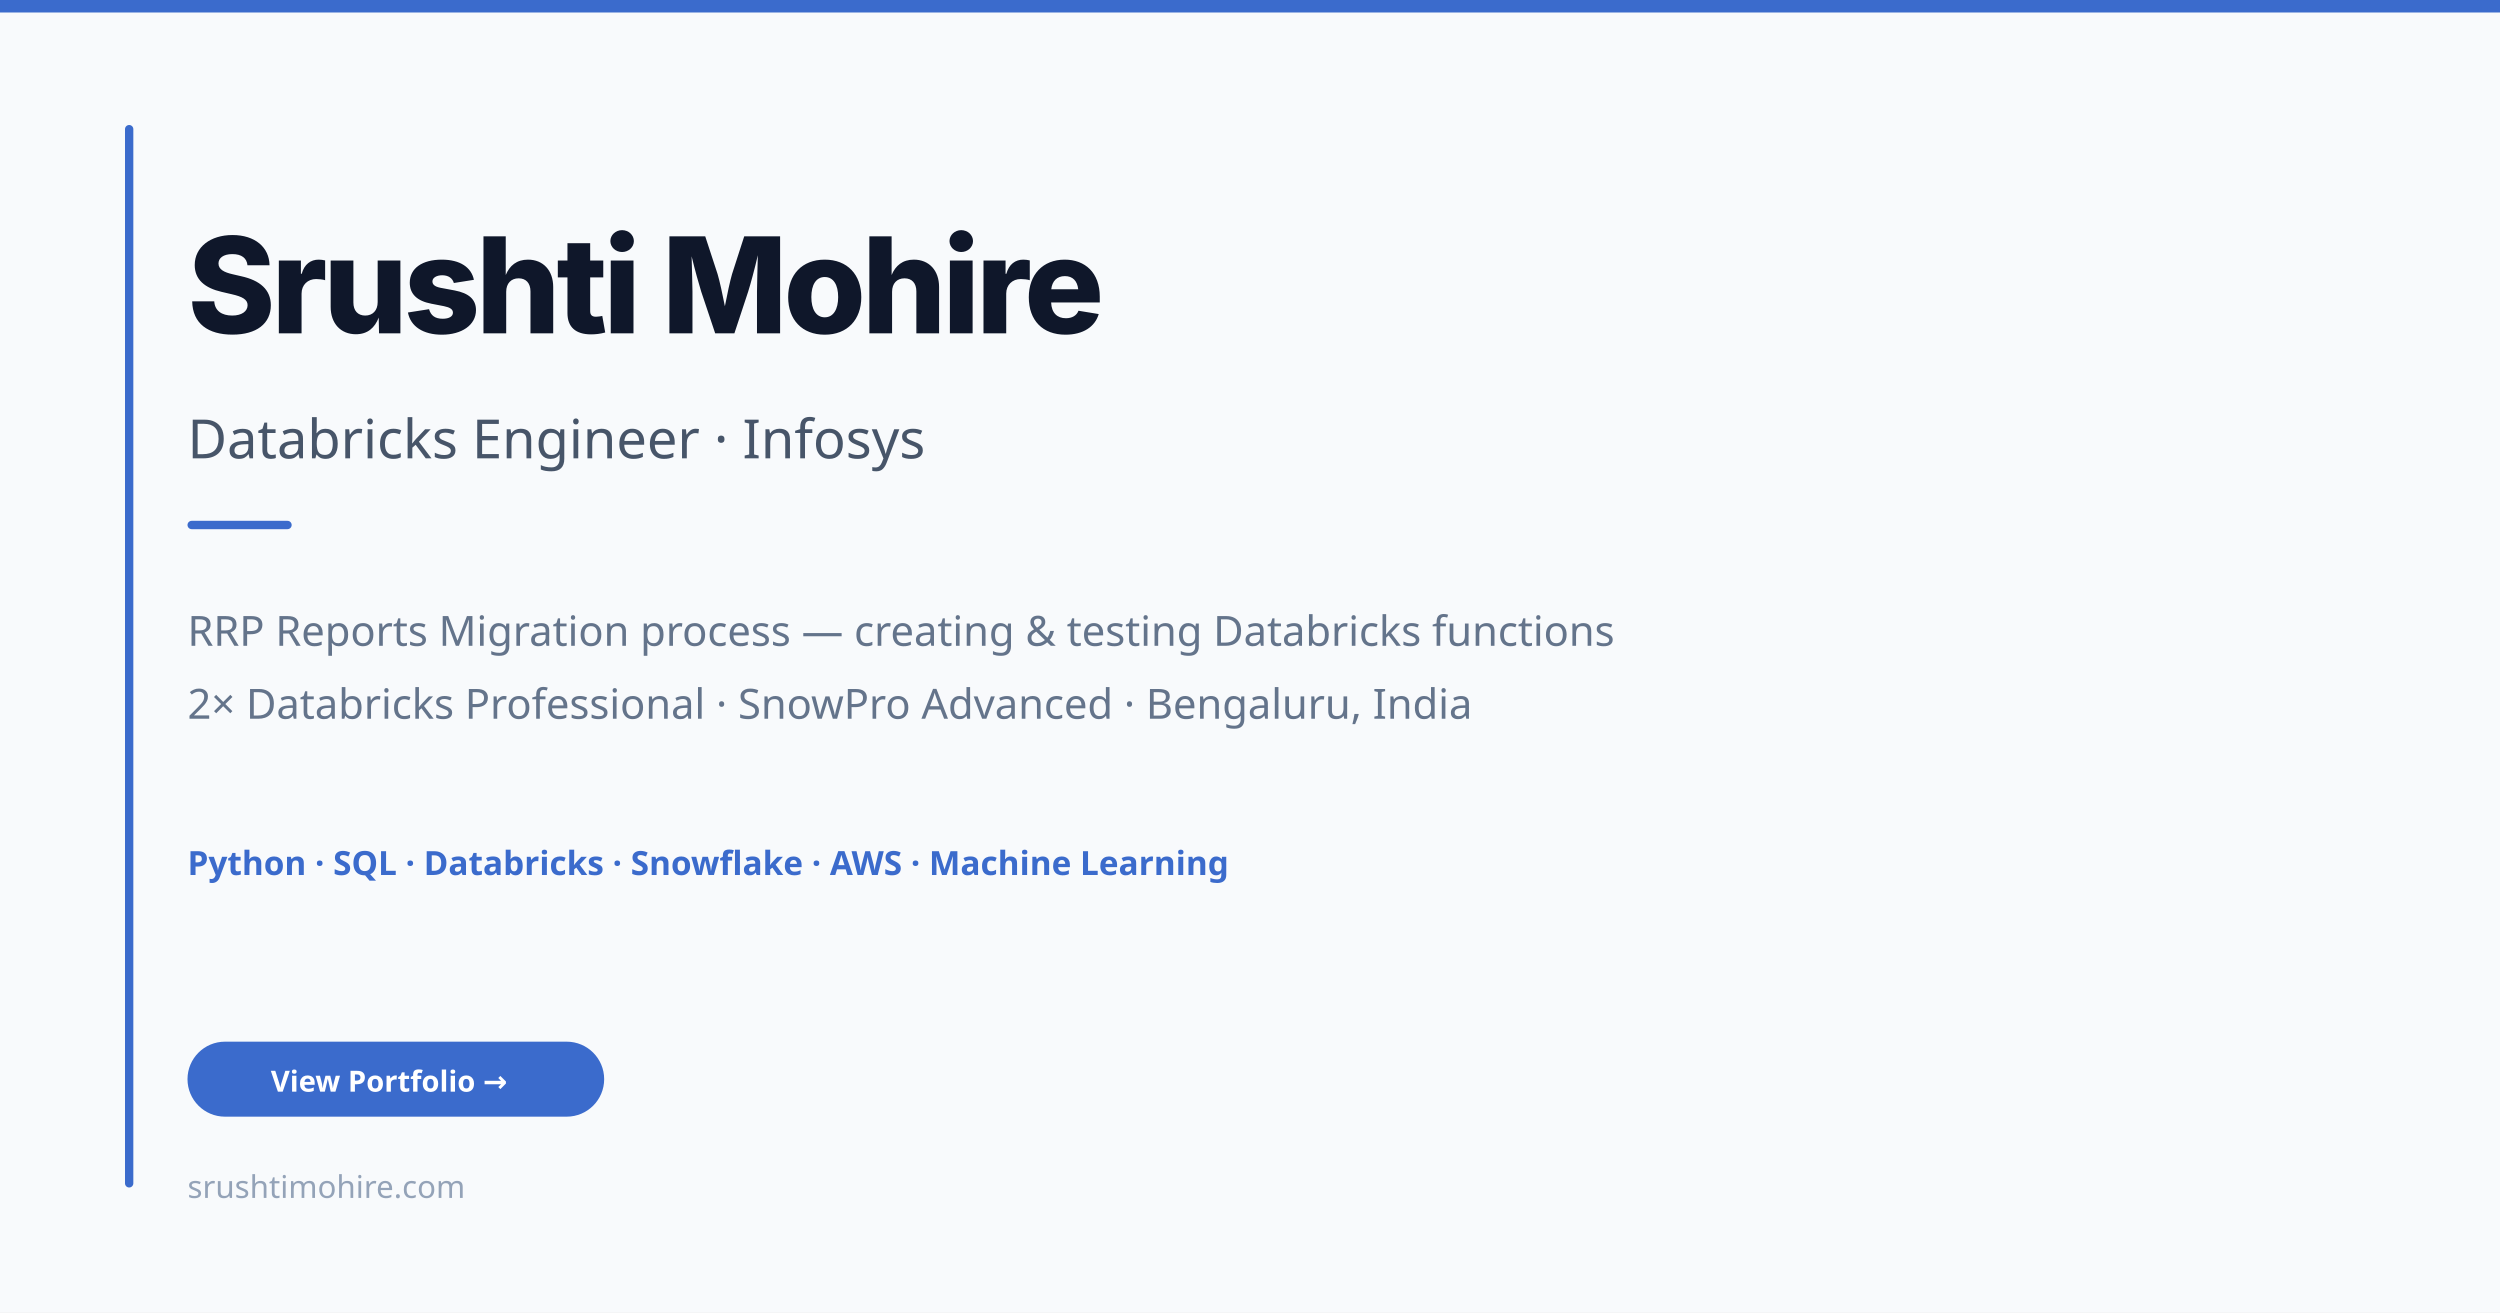
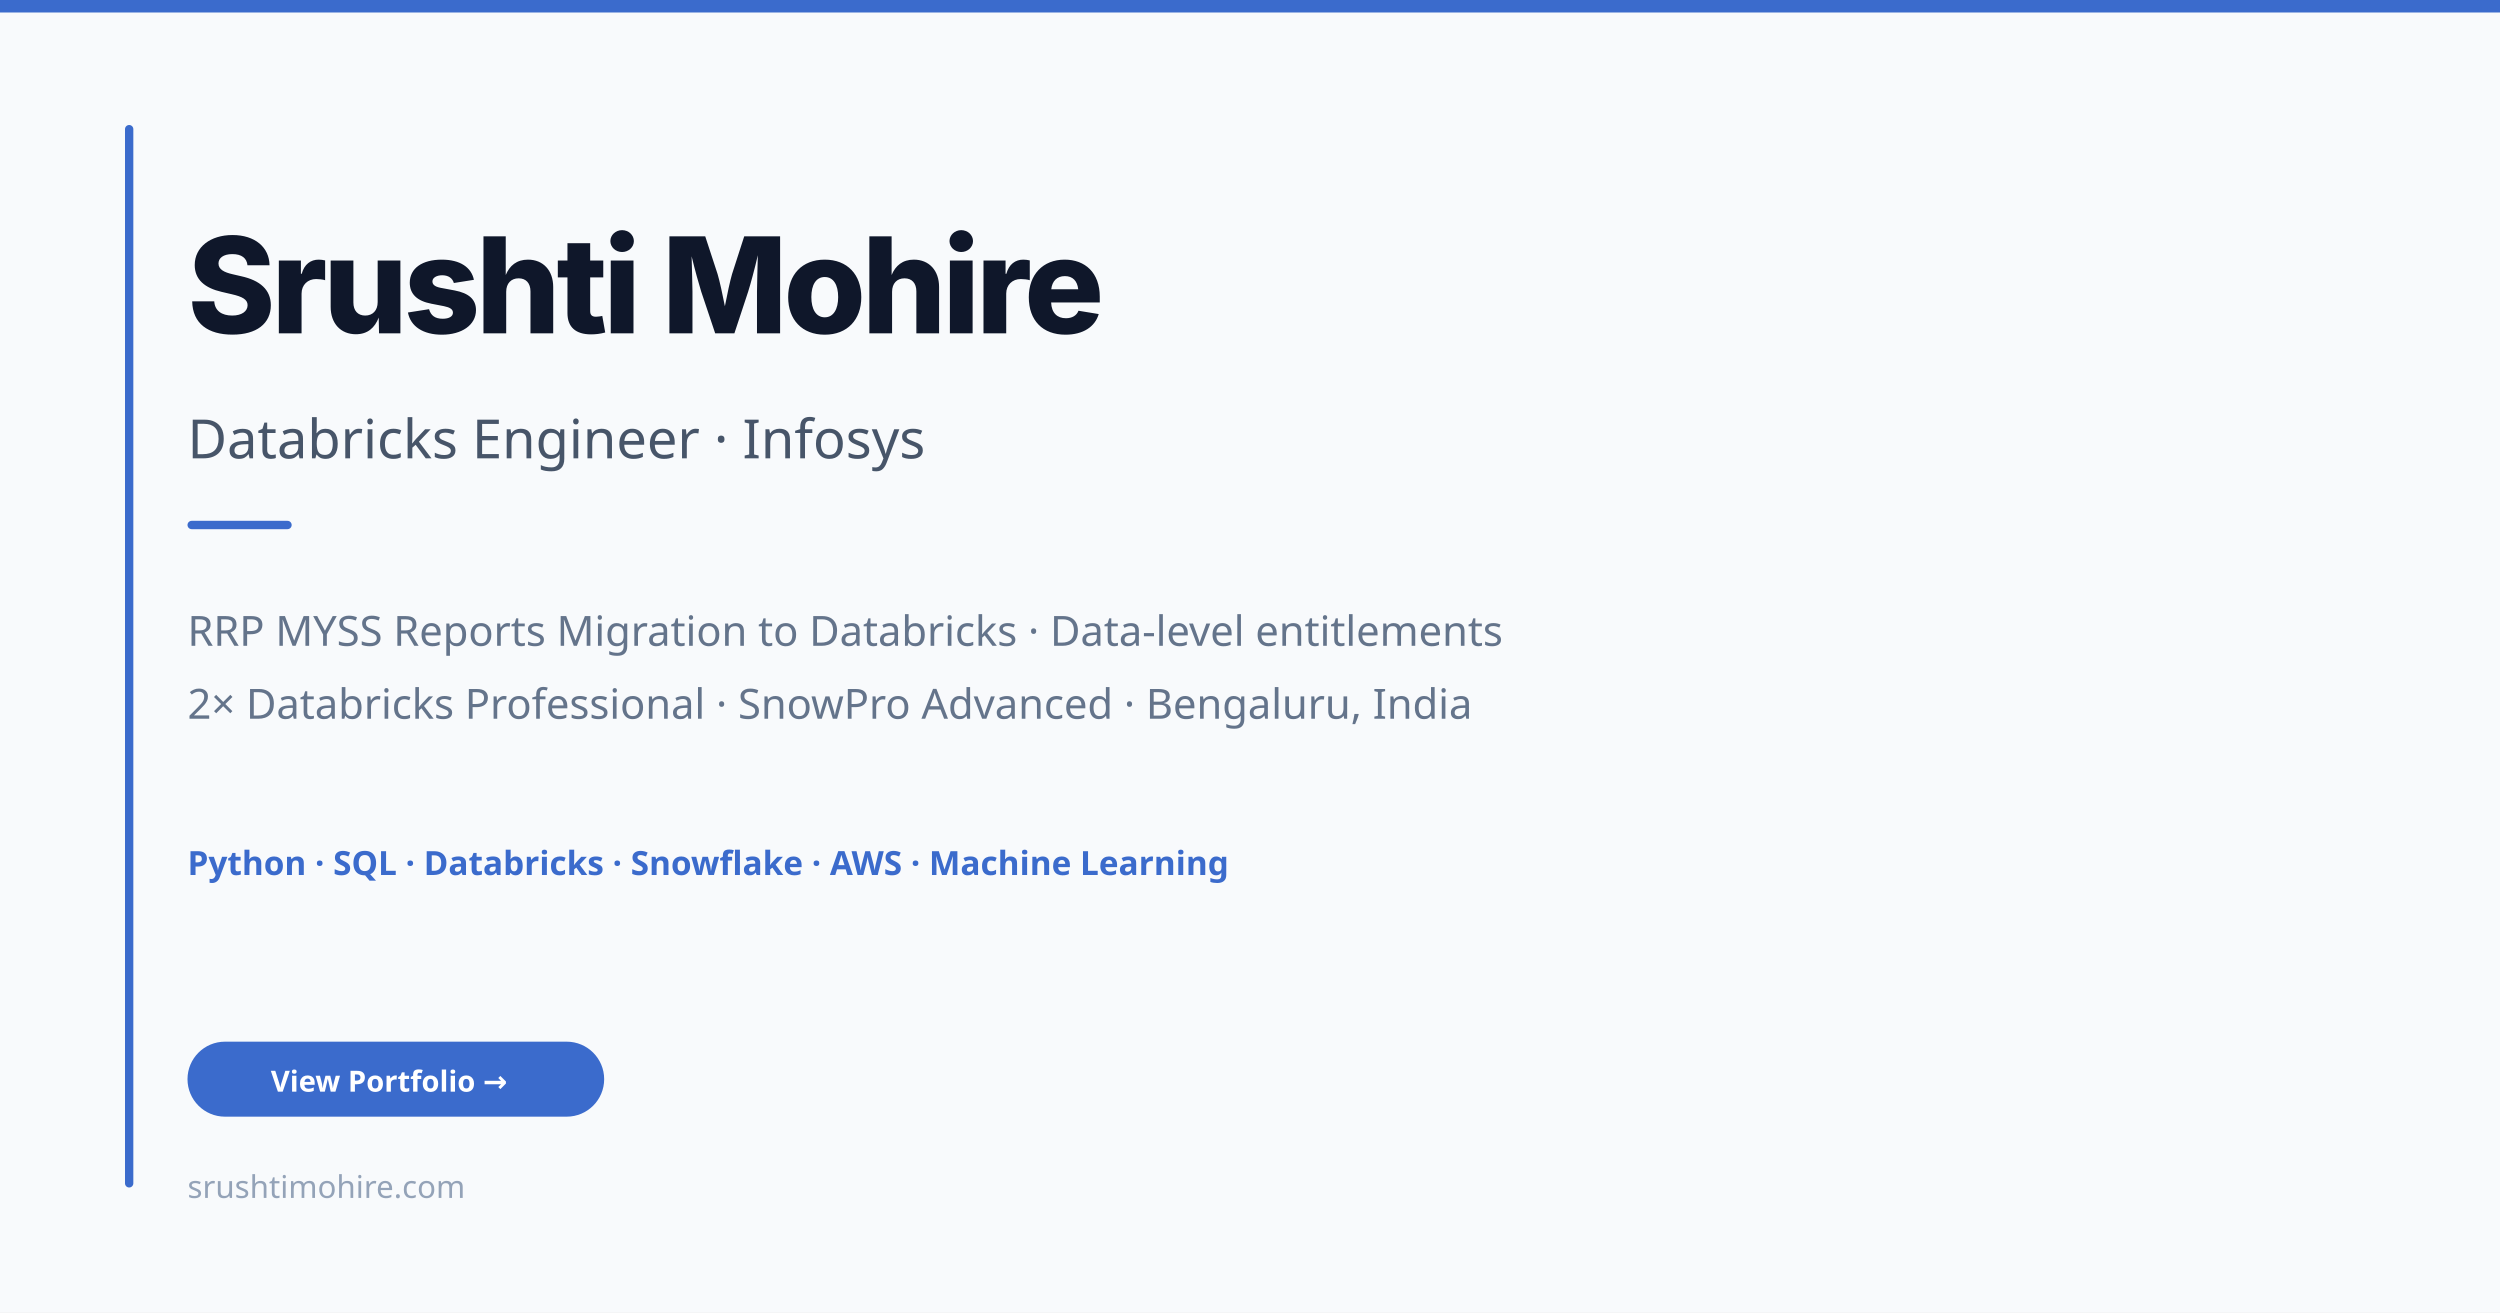
<svg xmlns="http://www.w3.org/2000/svg" width="1200" height="630" viewBox="0 0 1200 630">
  <rect width="1200" height="630" fill="#f8fafc" />
  <rect x="0" y="0" width="1200" height="6" fill="#3b6bcc" />
  <rect x="60" y="60" width="4" height="510" rx="2" fill="#3b6bcc" />
  <text x="90" y="160" font-family="system-ui, -apple-system, sans-serif" font-size="64" font-weight="800" fill="#0f172a" letter-spacing="-2">Srushti Mohire</text>
  <text x="90" y="220" font-family="system-ui, sans-serif" font-size="26" font-weight="500" fill="#475569">Databricks Engineer · Infosys</text>
  <rect x="90" y="250" width="50" height="4" rx="2" fill="#3b6bcc" />
-   <text x="90" y="310" font-family="system-ui, sans-serif" font-size="20" font-weight="400" fill="#64748b">RRP Reports Migration process — creating &amp; testing Databricks functions</text>
+   <text x="90" y="310" font-family="system-ui, sans-serif" font-size="20" font-weight="400" fill="#64748b">RRP MYSS Reports Migration to Databricks · Data-level entitlements</text>
  <text x="90" y="345" font-family="system-ui, sans-serif" font-size="20" font-weight="400" fill="#64748b">2× Databricks Professional · SnowPro Advanced · Bengaluru, India</text>
  <text x="90" y="420" font-family="system-ui, sans-serif" font-size="16" font-weight="600" fill="#3b6bcc">Python · SQL · Databricks · Snowflake · AWS · Machine Learning</text>
  <rect x="90" y="500" width="200" height="36" rx="18" fill="#3b6bcc" />
  <text x="130" y="524" font-family="system-ui, sans-serif" font-size="14" font-weight="600" fill="white">View Portfolio →</text>
  <text x="90" y="575" font-family="system-ui, sans-serif" font-size="15" font-weight="500" fill="#94a3b8">srushtimohire.com</text>
</svg>
